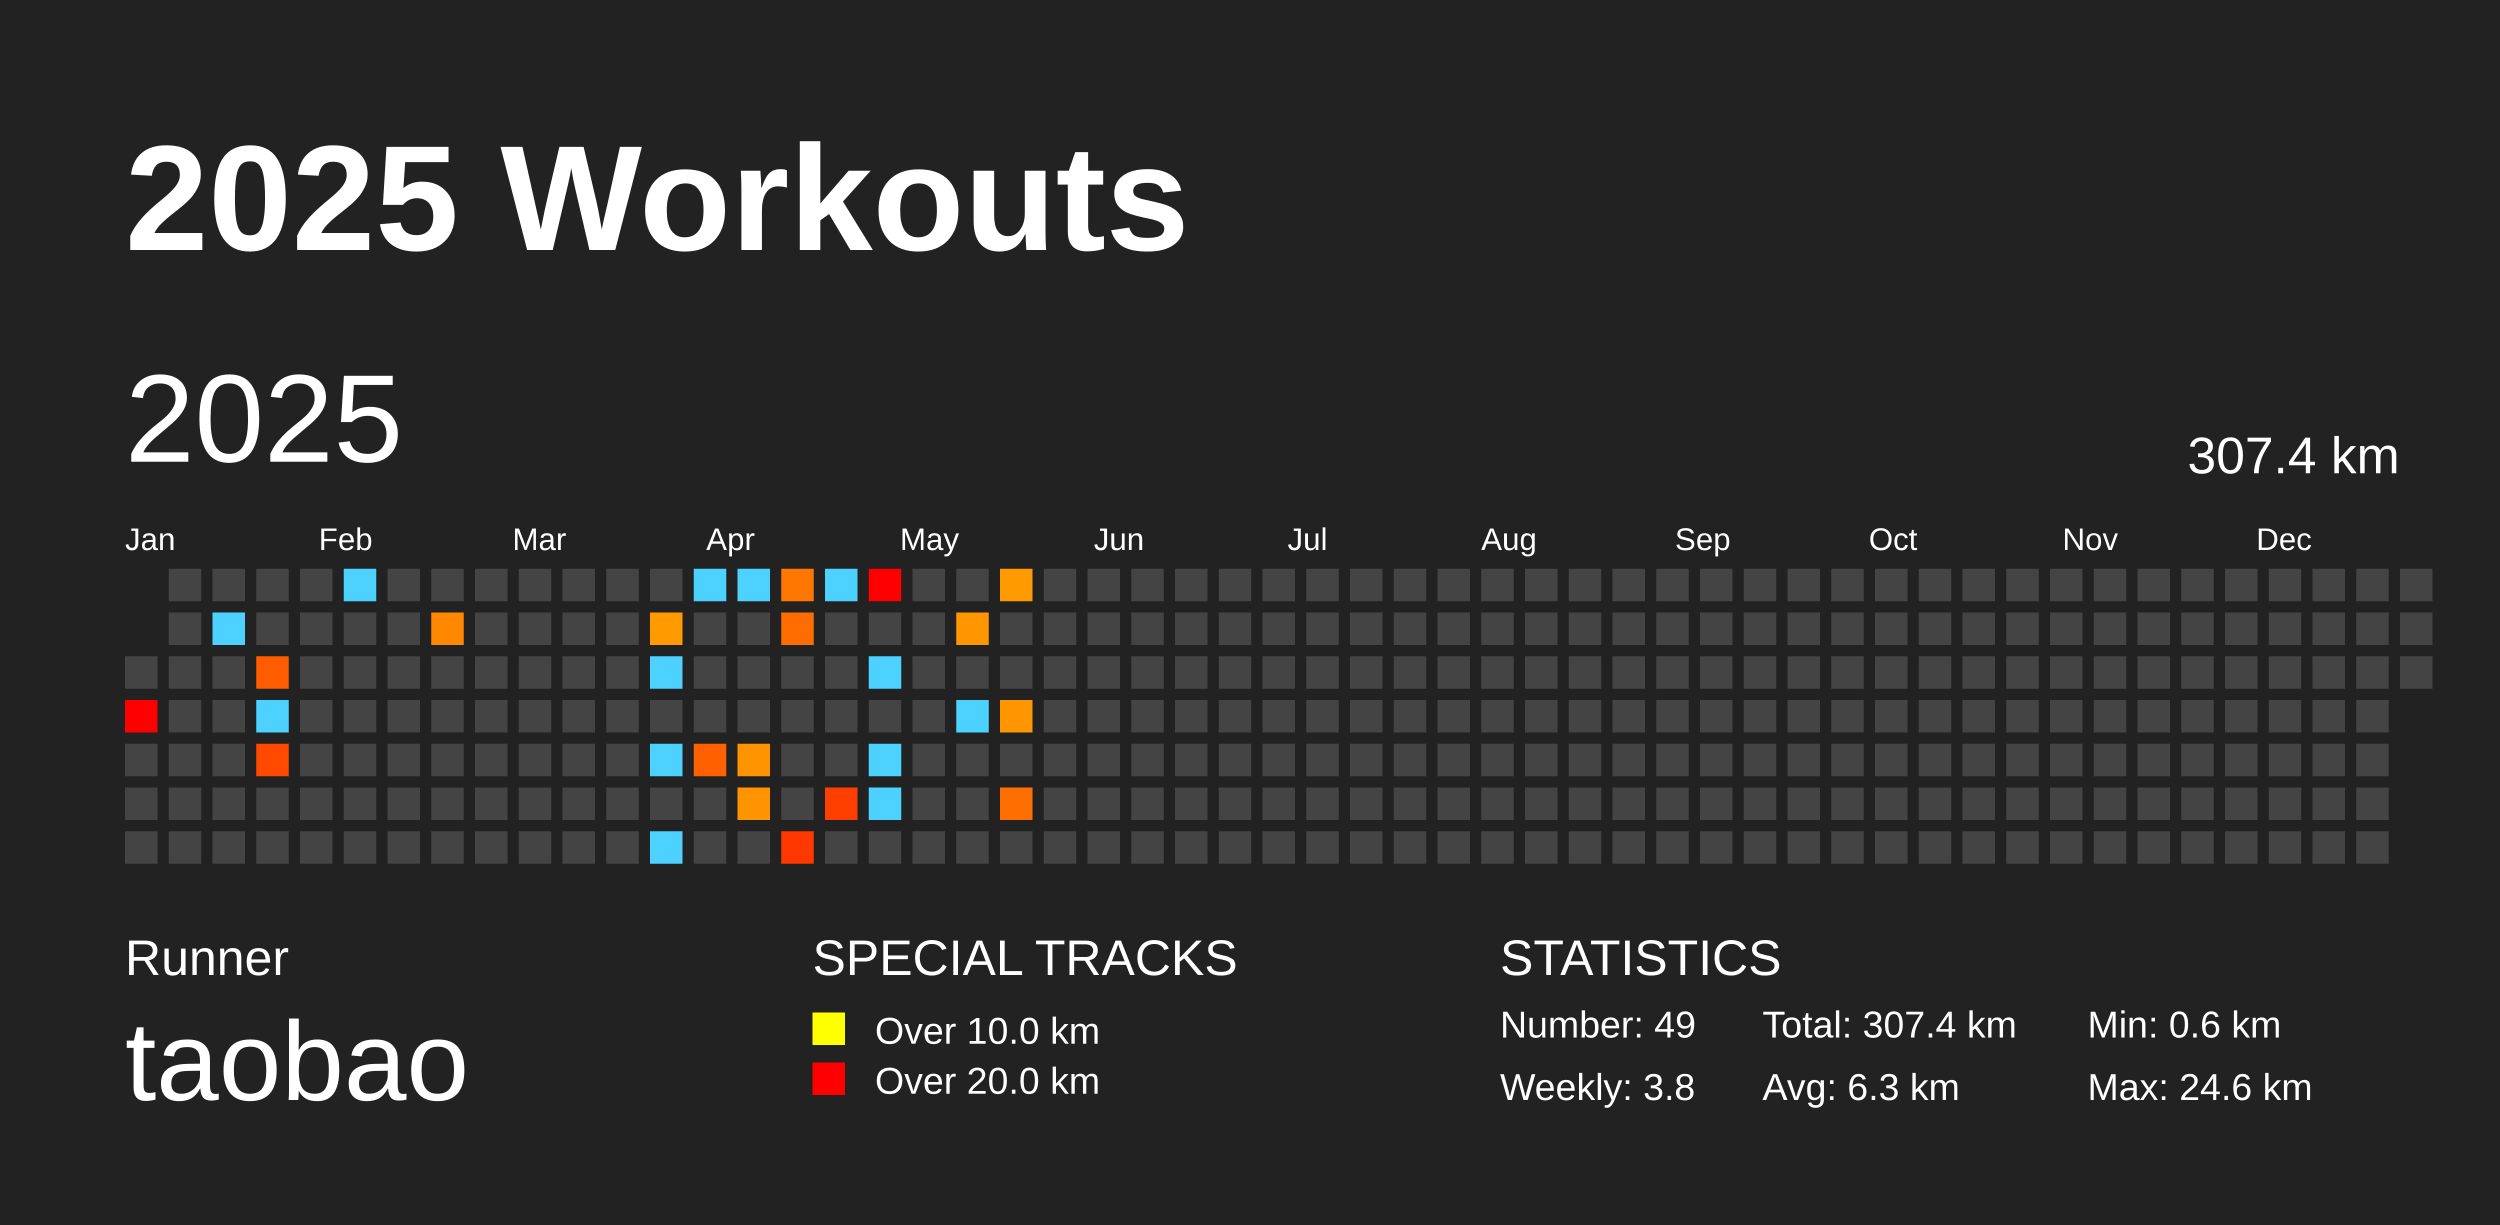
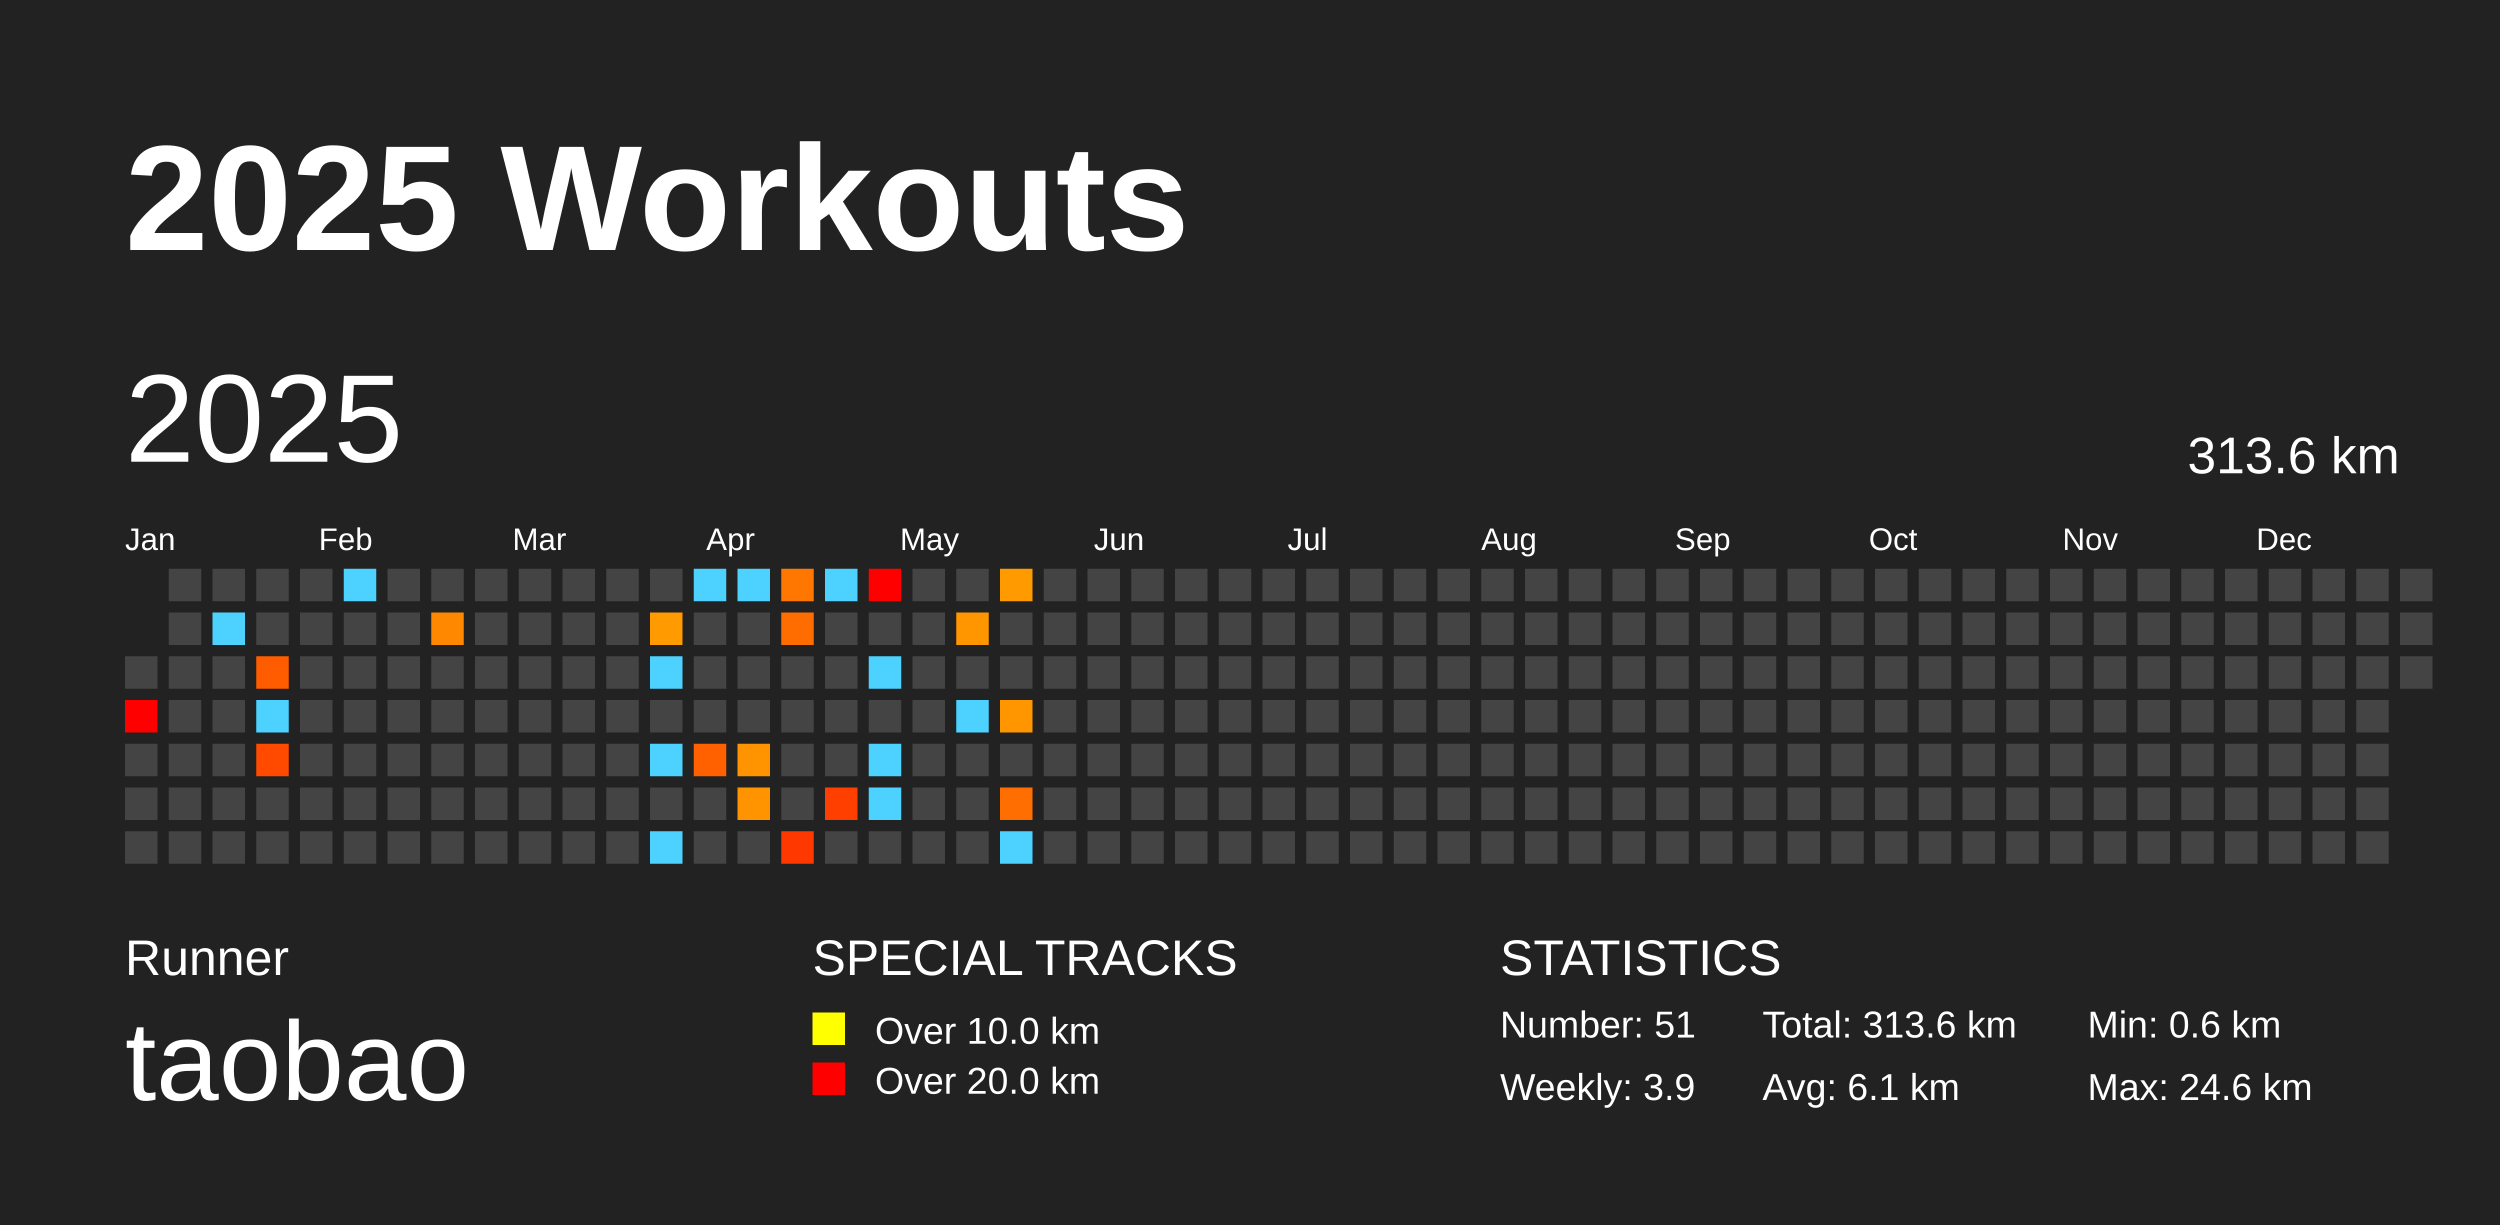
<svg xmlns="http://www.w3.org/2000/svg" baseProfile="full" height="98mm" version="1.1" viewBox="0,0,200,98" width="200mm">
  <defs />
  <rect fill="#222222" height="98" width="200" x="0" y="0" />
  <text fill="#FFFFFF" style="font-size:12px; font-family:Arial; font-weight:bold;" x="10" y="20">2025 Workouts</text>
  <text fill="#FFFFFF" style="font-size:4px; font-family:Arial" x="10" y="78">Runner</text>
  <text fill="#FFFFFF" style="font-size:9px; font-family:Arial" x="10" y="88">taobao</text>
  <text fill="#FFFFFF" style="font-size:4px; font-family:Arial" x="65" y="78">SPECIAL TRACKS</text>
  <rect fill="yellow" height="2.6" width="2.6" x="65" y="81" />
  <text fill="#FFFFFF" style="font-size:3px; font-family:Arial" x="70" y="83.5">Over 10.0 km</text>
  <rect fill="red" height="2.6" width="2.6" x="65" y="85" />
  <text fill="#FFFFFF" style="font-size:3px; font-family:Arial" x="70" y="87.5">Over 20.0 km</text>
  <text fill="#FFFFFF" style="font-size:4px; font-family:Arial" x="120" y="78">STATISTICS</text>
-   <text fill="#FFFFFF" style="font-size:3px; font-family:Arial" x="120" y="83">Number: 49</text>
-   <text fill="#FFFFFF" style="font-size:3px; font-family:Arial" x="120" y="88">Weekly: 3.8</text>
-   <text fill="#FFFFFF" style="font-size:3px; font-family:Arial" x="141" y="83">Total: 307.4 km</text>
-   <text fill="#FFFFFF" style="font-size:3px; font-family:Arial" x="141" y="88">Avg: 6.3 km</text>
+   <text fill="#FFFFFF" style="font-size:3px; font-family:Arial" x="120" y="83">Number: 51</text>
+   <text fill="#FFFFFF" style="font-size:3px; font-family:Arial" x="120" y="88">Weekly: 3.9</text>
+   <text fill="#FFFFFF" style="font-size:3px; font-family:Arial" x="141" y="83">Total: 313.6 km</text>
+   <text fill="#FFFFFF" style="font-size:3px; font-family:Arial" x="141" y="88">Avg: 6.1 km</text>
  <text fill="#FFFFFF" style="font-size:3px; font-family:Arial" x="167" y="83">Min: 0.6 km</text>
  <text fill="#FFFFFF" style="font-size:3px; font-family:Arial" x="167" y="88">Max: 24.6 km</text>
  <text dominant-baseline="hanging" fill="#FFFFFF" style="font-size:10.0px; font-family:Arial;" x="10" y="30">2025</text>
-   <text dominant-baseline="hanging" fill="#FFFFFF" style="font-size:4.125px; font-family:Arial;" x="175" y="35">307.4 km</text>
+   <text dominant-baseline="hanging" fill="#FFFFFF" style="font-size:4.125px; font-family:Arial;" x="175" y="35">313.6 km</text>
  <text fill="#FFFFFF" style="font-size:2.5px; font-family:Arial" x="10.0" y="44">Jan</text>
  <text fill="#FFFFFF" style="font-size:2.5px; font-family:Arial" x="25.5" y="44">Feb</text>
  <text fill="#FFFFFF" style="font-size:2.5px; font-family:Arial" x="41.0" y="44">Mar</text>
  <text fill="#FFFFFF" style="font-size:2.5px; font-family:Arial" x="56.5" y="44">Apr</text>
  <text fill="#FFFFFF" style="font-size:2.5px; font-family:Arial" x="72.0" y="44">May</text>
  <text fill="#FFFFFF" style="font-size:2.5px; font-family:Arial" x="87.5" y="44">Jun</text>
  <text fill="#FFFFFF" style="font-size:2.5px; font-family:Arial" x="103.0" y="44">Jul</text>
  <text fill="#FFFFFF" style="font-size:2.5px; font-family:Arial" x="118.5" y="44">Aug</text>
  <text fill="#FFFFFF" style="font-size:2.5px; font-family:Arial" x="134.0" y="44">Sep</text>
  <text fill="#FFFFFF" style="font-size:2.5px; font-family:Arial" x="149.5" y="44">Oct</text>
  <text fill="#FFFFFF" style="font-size:2.5px; font-family:Arial" x="165.0" y="44">Nov</text>
  <text fill="#FFFFFF" style="font-size:2.5px; font-family:Arial" x="180.5" y="44">Dec</text>
  <rect fill="#444444" height="2.6" width="2.6" x="10.0" y="52.5" />
  <rect fill="red" height="2.6" width="2.6" x="10.0" y="56.0" />
  <rect fill="#444444" height="2.6" width="2.6" x="10.0" y="59.5" />
  <rect fill="#444444" height="2.6" width="2.6" x="10.0" y="63.0" />
  <rect fill="#444444" height="2.6" width="2.6" x="10.0" y="66.5" />
  <rect fill="#444444" height="2.6" width="2.6" x="13.5" y="45.5" />
  <rect fill="#444444" height="2.6" width="2.6" x="13.5" y="49.0" />
  <rect fill="#444444" height="2.6" width="2.6" x="13.5" y="52.5" />
  <rect fill="#444444" height="2.6" width="2.6" x="13.5" y="56.0" />
  <rect fill="#444444" height="2.6" width="2.6" x="13.5" y="59.5" />
  <rect fill="#444444" height="2.6" width="2.6" x="13.5" y="63.0" />
  <rect fill="#444444" height="2.6" width="2.6" x="13.5" y="66.5" />
  <rect fill="#444444" height="2.6" width="2.6" x="17.0" y="45.5" />
  <rect fill="#4dd2ff" height="2.6" width="2.6" x="17.0" y="49.0" />
  <rect fill="#444444" height="2.6" width="2.6" x="17.0" y="52.5" />
  <rect fill="#444444" height="2.6" width="2.6" x="17.0" y="56.0" />
  <rect fill="#444444" height="2.6" width="2.6" x="17.0" y="59.5" />
  <rect fill="#444444" height="2.6" width="2.6" x="17.0" y="63.0" />
  <rect fill="#444444" height="2.6" width="2.6" x="17.0" y="66.5" />
  <rect fill="#444444" height="2.6" width="2.6" x="20.5" y="45.5" />
  <rect fill="#444444" height="2.6" width="2.6" x="20.5" y="49.0" />
  <rect fill="#ff5c00" height="2.6" width="2.6" x="20.5" y="52.5" />
  <rect fill="#4dd2ff" height="2.6" width="2.6" x="20.5" y="56.0" />
  <rect fill="#ff4a00" height="2.6" width="2.6" x="20.5" y="59.5" />
  <rect fill="#444444" height="2.6" width="2.6" x="20.5" y="63.0" />
  <rect fill="#444444" height="2.6" width="2.6" x="20.5" y="66.5" />
  <rect fill="#444444" height="2.6" width="2.6" x="24.0" y="45.5" />
  <rect fill="#444444" height="2.6" width="2.6" x="24.0" y="49.0" />
  <rect fill="#444444" height="2.6" width="2.6" x="24.0" y="52.5" />
  <rect fill="#444444" height="2.6" width="2.6" x="24.0" y="56.0" />
  <rect fill="#444444" height="2.6" width="2.6" x="24.0" y="59.5" />
  <rect fill="#444444" height="2.6" width="2.6" x="24.0" y="63.0" />
  <rect fill="#444444" height="2.6" width="2.6" x="24.0" y="66.5" />
  <rect fill="#4dd2ff" height="2.6" width="2.6" x="27.5" y="45.5" />
  <rect fill="#444444" height="2.6" width="2.6" x="27.5" y="49.0" />
  <rect fill="#444444" height="2.6" width="2.6" x="27.5" y="52.5" />
  <rect fill="#444444" height="2.6" width="2.6" x="27.5" y="56.0" />
  <rect fill="#444444" height="2.6" width="2.6" x="27.5" y="59.5" />
  <rect fill="#444444" height="2.6" width="2.6" x="27.5" y="63.0" />
  <rect fill="#444444" height="2.6" width="2.6" x="27.5" y="66.5" />
  <rect fill="#444444" height="2.6" width="2.6" x="31.0" y="45.5" />
  <rect fill="#444444" height="2.6" width="2.6" x="31.0" y="49.0" />
  <rect fill="#444444" height="2.6" width="2.6" x="31.0" y="52.5" />
  <rect fill="#444444" height="2.6" width="2.6" x="31.0" y="56.0" />
  <rect fill="#444444" height="2.6" width="2.6" x="31.0" y="59.5" />
  <rect fill="#444444" height="2.6" width="2.6" x="31.0" y="63.0" />
  <rect fill="#444444" height="2.6" width="2.6" x="31.0" y="66.5" />
  <rect fill="#444444" height="2.6" width="2.6" x="34.5" y="45.5" />
  <rect fill="#ff8800" height="2.6" width="2.6" x="34.5" y="49.0" />
  <rect fill="#444444" height="2.6" width="2.6" x="34.5" y="52.5" />
  <rect fill="#444444" height="2.6" width="2.6" x="34.5" y="56.0" />
  <rect fill="#444444" height="2.6" width="2.6" x="34.5" y="59.5" />
  <rect fill="#444444" height="2.6" width="2.6" x="34.5" y="63.0" />
  <rect fill="#444444" height="2.6" width="2.6" x="34.5" y="66.5" />
  <rect fill="#444444" height="2.6" width="2.6" x="38.0" y="45.5" />
  <rect fill="#444444" height="2.6" width="2.6" x="38.0" y="49.0" />
  <rect fill="#444444" height="2.6" width="2.6" x="38.0" y="52.5" />
  <rect fill="#444444" height="2.6" width="2.6" x="38.0" y="56.0" />
  <rect fill="#444444" height="2.6" width="2.6" x="38.0" y="59.5" />
  <rect fill="#444444" height="2.6" width="2.6" x="38.0" y="63.0" />
  <rect fill="#444444" height="2.6" width="2.6" x="38.0" y="66.5" />
  <rect fill="#444444" height="2.6" width="2.6" x="41.5" y="45.5" />
  <rect fill="#444444" height="2.6" width="2.6" x="41.5" y="49.0" />
  <rect fill="#444444" height="2.6" width="2.6" x="41.5" y="52.5" />
  <rect fill="#444444" height="2.6" width="2.6" x="41.5" y="56.0" />
  <rect fill="#444444" height="2.6" width="2.6" x="41.5" y="59.5" />
  <rect fill="#444444" height="2.6" width="2.6" x="41.5" y="63.0" />
  <rect fill="#444444" height="2.6" width="2.6" x="41.5" y="66.5" />
  <rect fill="#444444" height="2.6" width="2.6" x="45.0" y="45.5" />
  <rect fill="#444444" height="2.6" width="2.6" x="45.0" y="49.0" />
  <rect fill="#444444" height="2.6" width="2.6" x="45.0" y="52.5" />
  <rect fill="#444444" height="2.6" width="2.6" x="45.0" y="56.0" />
  <rect fill="#444444" height="2.6" width="2.6" x="45.0" y="59.5" />
  <rect fill="#444444" height="2.6" width="2.6" x="45.0" y="63.0" />
  <rect fill="#444444" height="2.6" width="2.6" x="45.0" y="66.5" />
  <rect fill="#444444" height="2.6" width="2.6" x="48.5" y="45.5" />
  <rect fill="#444444" height="2.6" width="2.6" x="48.5" y="49.0" />
  <rect fill="#444444" height="2.6" width="2.6" x="48.5" y="52.5" />
  <rect fill="#444444" height="2.6" width="2.6" x="48.5" y="56.0" />
  <rect fill="#444444" height="2.6" width="2.6" x="48.5" y="59.5" />
  <rect fill="#444444" height="2.6" width="2.6" x="48.5" y="63.0" />
  <rect fill="#444444" height="2.6" width="2.6" x="48.5" y="66.5" />
  <rect fill="#444444" height="2.6" width="2.6" x="52.0" y="45.5" />
  <rect fill="#ff9a00" height="2.6" width="2.6" x="52.0" y="49.0" />
  <rect fill="#4dd2ff" height="2.6" width="2.6" x="52.0" y="52.5" />
  <rect fill="#444444" height="2.6" width="2.6" x="52.0" y="56.0" />
  <rect fill="#4dd2ff" height="2.6" width="2.6" x="52.0" y="59.5" />
  <rect fill="#444444" height="2.6" width="2.6" x="52.0" y="63.0" />
  <rect fill="#4dd2ff" height="2.6" width="2.6" x="52.0" y="66.5" />
  <rect fill="#4dd2ff" height="2.6" width="2.6" x="55.5" y="45.5" />
  <rect fill="#444444" height="2.6" width="2.6" x="55.5" y="49.0" />
  <rect fill="#444444" height="2.6" width="2.6" x="55.5" y="52.5" />
  <rect fill="#444444" height="2.6" width="2.6" x="55.5" y="56.0" />
  <rect fill="#ff6100" height="2.6" width="2.6" x="55.5" y="59.5" />
  <rect fill="#444444" height="2.6" width="2.6" x="55.5" y="63.0" />
  <rect fill="#444444" height="2.6" width="2.6" x="55.5" y="66.5" />
  <rect fill="#4dd2ff" height="2.6" width="2.6" x="59.0" y="45.5" />
  <rect fill="#444444" height="2.6" width="2.6" x="59.0" y="49.0" />
  <rect fill="#444444" height="2.6" width="2.6" x="59.0" y="52.5" />
  <rect fill="#444444" height="2.6" width="2.6" x="59.0" y="56.0" />
  <rect fill="#ff9300" height="2.6" width="2.6" x="59.0" y="59.5" />
  <rect fill="#ff9300" height="2.6" width="2.6" x="59.0" y="63.0" />
  <rect fill="#444444" height="2.6" width="2.6" x="59.0" y="66.5" />
  <rect fill="#ff7600" height="2.6" width="2.6" x="62.5" y="45.5" />
  <rect fill="#ff6c00" height="2.6" width="2.6" x="62.5" y="49.0" />
  <rect fill="#444444" height="2.6" width="2.6" x="62.5" y="52.5" />
  <rect fill="#444444" height="2.6" width="2.6" x="62.5" y="56.0" />
  <rect fill="#444444" height="2.6" width="2.6" x="62.5" y="59.5" />
  <rect fill="#444444" height="2.6" width="2.6" x="62.5" y="63.0" />
  <rect fill="#ff3800" height="2.6" width="2.6" x="62.5" y="66.5" />
  <rect fill="#4dd2ff" height="2.6" width="2.6" x="66.0" y="45.5" />
  <rect fill="#444444" height="2.6" width="2.6" x="66.0" y="49.0" />
  <rect fill="#444444" height="2.6" width="2.6" x="66.0" y="52.5" />
  <rect fill="#444444" height="2.6" width="2.6" x="66.0" y="56.0" />
  <rect fill="#444444" height="2.6" width="2.6" x="66.0" y="59.5" />
  <rect fill="#ff3f00" height="2.6" width="2.6" x="66.0" y="63.0" />
  <rect fill="#444444" height="2.6" width="2.6" x="66.0" y="66.5" />
  <rect fill="red" height="2.6" width="2.6" x="69.5" y="45.5" />
  <rect fill="#444444" height="2.6" width="2.6" x="69.5" y="49.0" />
  <rect fill="#4dd2ff" height="2.6" width="2.6" x="69.5" y="52.5" />
  <rect fill="#444444" height="2.6" width="2.6" x="69.5" y="56.0" />
  <rect fill="#4dd2ff" height="2.6" width="2.6" x="69.5" y="59.5" />
  <rect fill="#4dd2ff" height="2.6" width="2.6" x="69.5" y="63.0" />
  <rect fill="#444444" height="2.6" width="2.6" x="69.5" y="66.5" />
  <rect fill="#444444" height="2.6" width="2.6" x="73.0" y="45.5" />
  <rect fill="#444444" height="2.6" width="2.6" x="73.0" y="49.0" />
  <rect fill="#444444" height="2.6" width="2.6" x="73.0" y="52.5" />
  <rect fill="#444444" height="2.6" width="2.6" x="73.0" y="56.0" />
  <rect fill="#444444" height="2.6" width="2.6" x="73.0" y="59.5" />
  <rect fill="#444444" height="2.6" width="2.6" x="73.0" y="63.0" />
  <rect fill="#444444" height="2.6" width="2.6" x="73.0" y="66.5" />
  <rect fill="#444444" height="2.6" width="2.6" x="76.5" y="45.5" />
  <rect fill="#ff9600" height="2.6" width="2.6" x="76.5" y="49.0" />
  <rect fill="#444444" height="2.6" width="2.6" x="76.5" y="52.5" />
  <rect fill="#4dd2ff" height="2.6" width="2.6" x="76.5" y="56.0" />
  <rect fill="#444444" height="2.6" width="2.6" x="76.5" y="59.5" />
  <rect fill="#444444" height="2.6" width="2.6" x="76.5" y="63.0" />
  <rect fill="#444444" height="2.6" width="2.6" x="76.5" y="66.5" />
  <rect fill="#ff9a00" height="2.6" width="2.6" x="80.0" y="45.5" />
  <rect fill="#444444" height="2.6" width="2.6" x="80.0" y="49.0" />
  <rect fill="#444444" height="2.6" width="2.6" x="80.0" y="52.5" />
  <rect fill="#ff9600" height="2.6" width="2.6" x="80.0" y="56.0" />
  <rect fill="#444444" height="2.6" width="2.6" x="80.0" y="59.5" />
  <rect fill="#ff6e00" height="2.6" width="2.6" x="80.0" y="63.0" />
-   <rect fill="#444444" height="2.6" width="2.6" x="80.0" y="66.5" />
+   <rect fill="#4dd2ff" height="2.6" width="2.6" x="80.0" y="66.5" />
  <rect fill="#444444" height="2.6" width="2.6" x="83.5" y="45.5" />
  <rect fill="#444444" height="2.6" width="2.6" x="83.5" y="49.0" />
  <rect fill="#444444" height="2.6" width="2.6" x="83.5" y="52.5" />
  <rect fill="#444444" height="2.6" width="2.6" x="83.5" y="56.0" />
  <rect fill="#444444" height="2.6" width="2.6" x="83.5" y="59.5" />
  <rect fill="#444444" height="2.6" width="2.6" x="83.5" y="63.0" />
  <rect fill="#444444" height="2.6" width="2.6" x="83.5" y="66.5" />
  <rect fill="#444444" height="2.6" width="2.6" x="87.0" y="45.5" />
  <rect fill="#444444" height="2.6" width="2.6" x="87.0" y="49.0" />
  <rect fill="#444444" height="2.6" width="2.6" x="87.0" y="52.5" />
  <rect fill="#444444" height="2.6" width="2.6" x="87.0" y="56.0" />
  <rect fill="#444444" height="2.6" width="2.6" x="87.0" y="59.5" />
  <rect fill="#444444" height="2.6" width="2.6" x="87.0" y="63.0" />
  <rect fill="#444444" height="2.6" width="2.6" x="87.0" y="66.5" />
  <rect fill="#444444" height="2.6" width="2.6" x="90.5" y="45.5" />
  <rect fill="#444444" height="2.6" width="2.6" x="90.5" y="49.0" />
  <rect fill="#444444" height="2.6" width="2.6" x="90.5" y="52.5" />
  <rect fill="#444444" height="2.6" width="2.6" x="90.5" y="56.0" />
  <rect fill="#444444" height="2.6" width="2.6" x="90.5" y="59.5" />
  <rect fill="#444444" height="2.6" width="2.6" x="90.5" y="63.0" />
  <rect fill="#444444" height="2.6" width="2.6" x="90.5" y="66.5" />
  <rect fill="#444444" height="2.6" width="2.6" x="94.0" y="45.5" />
  <rect fill="#444444" height="2.6" width="2.6" x="94.0" y="49.0" />
  <rect fill="#444444" height="2.6" width="2.6" x="94.0" y="52.5" />
  <rect fill="#444444" height="2.6" width="2.6" x="94.0" y="56.0" />
  <rect fill="#444444" height="2.6" width="2.6" x="94.0" y="59.5" />
  <rect fill="#444444" height="2.6" width="2.6" x="94.0" y="63.0" />
  <rect fill="#444444" height="2.6" width="2.6" x="94.0" y="66.5" />
  <rect fill="#444444" height="2.6" width="2.6" x="97.5" y="45.5" />
  <rect fill="#444444" height="2.6" width="2.6" x="97.5" y="49.0" />
  <rect fill="#444444" height="2.6" width="2.6" x="97.5" y="52.5" />
  <rect fill="#444444" height="2.6" width="2.6" x="97.5" y="56.0" />
  <rect fill="#444444" height="2.6" width="2.6" x="97.5" y="59.5" />
  <rect fill="#444444" height="2.6" width="2.6" x="97.5" y="63.0" />
  <rect fill="#444444" height="2.6" width="2.6" x="97.5" y="66.5" />
  <rect fill="#444444" height="2.6" width="2.6" x="101.0" y="45.5" />
  <rect fill="#444444" height="2.6" width="2.6" x="101.0" y="49.0" />
  <rect fill="#444444" height="2.6" width="2.6" x="101.0" y="52.5" />
  <rect fill="#444444" height="2.6" width="2.6" x="101.0" y="56.0" />
  <rect fill="#444444" height="2.6" width="2.6" x="101.0" y="59.5" />
  <rect fill="#444444" height="2.6" width="2.6" x="101.0" y="63.0" />
  <rect fill="#444444" height="2.6" width="2.6" x="101.0" y="66.5" />
  <rect fill="#444444" height="2.6" width="2.6" x="104.5" y="45.5" />
  <rect fill="#444444" height="2.6" width="2.6" x="104.5" y="49.0" />
  <rect fill="#444444" height="2.6" width="2.6" x="104.5" y="52.5" />
  <rect fill="#444444" height="2.6" width="2.6" x="104.5" y="56.0" />
  <rect fill="#444444" height="2.6" width="2.6" x="104.5" y="59.5" />
  <rect fill="#444444" height="2.6" width="2.6" x="104.5" y="63.0" />
  <rect fill="#444444" height="2.6" width="2.6" x="104.5" y="66.5" />
  <rect fill="#444444" height="2.6" width="2.6" x="108.0" y="45.5" />
  <rect fill="#444444" height="2.6" width="2.6" x="108.0" y="49.0" />
  <rect fill="#444444" height="2.6" width="2.6" x="108.0" y="52.5" />
  <rect fill="#444444" height="2.6" width="2.6" x="108.0" y="56.0" />
  <rect fill="#444444" height="2.6" width="2.6" x="108.0" y="59.5" />
  <rect fill="#444444" height="2.6" width="2.6" x="108.0" y="63.0" />
  <rect fill="#444444" height="2.6" width="2.6" x="108.0" y="66.5" />
  <rect fill="#444444" height="2.6" width="2.6" x="111.5" y="45.5" />
  <rect fill="#444444" height="2.6" width="2.6" x="111.5" y="49.0" />
  <rect fill="#444444" height="2.6" width="2.6" x="111.5" y="52.5" />
  <rect fill="#444444" height="2.6" width="2.6" x="111.5" y="56.0" />
  <rect fill="#444444" height="2.6" width="2.6" x="111.5" y="59.5" />
  <rect fill="#444444" height="2.6" width="2.6" x="111.5" y="63.0" />
  <rect fill="#444444" height="2.6" width="2.6" x="111.5" y="66.5" />
  <rect fill="#444444" height="2.6" width="2.6" x="115.0" y="45.5" />
  <rect fill="#444444" height="2.6" width="2.6" x="115.0" y="49.0" />
  <rect fill="#444444" height="2.6" width="2.6" x="115.0" y="52.5" />
  <rect fill="#444444" height="2.6" width="2.6" x="115.0" y="56.0" />
  <rect fill="#444444" height="2.6" width="2.6" x="115.0" y="59.5" />
  <rect fill="#444444" height="2.6" width="2.6" x="115.0" y="63.0" />
  <rect fill="#444444" height="2.6" width="2.6" x="115.0" y="66.5" />
  <rect fill="#444444" height="2.6" width="2.6" x="118.5" y="45.5" />
  <rect fill="#444444" height="2.6" width="2.6" x="118.5" y="49.0" />
  <rect fill="#444444" height="2.6" width="2.6" x="118.5" y="52.5" />
  <rect fill="#444444" height="2.6" width="2.6" x="118.5" y="56.0" />
  <rect fill="#444444" height="2.6" width="2.6" x="118.5" y="59.5" />
  <rect fill="#444444" height="2.6" width="2.6" x="118.5" y="63.0" />
  <rect fill="#444444" height="2.6" width="2.6" x="118.5" y="66.5" />
  <rect fill="#444444" height="2.6" width="2.6" x="122.0" y="45.5" />
  <rect fill="#444444" height="2.6" width="2.6" x="122.0" y="49.0" />
  <rect fill="#444444" height="2.6" width="2.6" x="122.0" y="52.5" />
  <rect fill="#444444" height="2.6" width="2.6" x="122.0" y="56.0" />
  <rect fill="#444444" height="2.6" width="2.6" x="122.0" y="59.5" />
  <rect fill="#444444" height="2.6" width="2.6" x="122.0" y="63.0" />
  <rect fill="#444444" height="2.6" width="2.6" x="122.0" y="66.5" />
  <rect fill="#444444" height="2.6" width="2.6" x="125.5" y="45.5" />
  <rect fill="#444444" height="2.6" width="2.6" x="125.5" y="49.0" />
  <rect fill="#444444" height="2.6" width="2.6" x="125.5" y="52.5" />
  <rect fill="#444444" height="2.6" width="2.6" x="125.5" y="56.0" />
  <rect fill="#444444" height="2.6" width="2.6" x="125.5" y="59.5" />
  <rect fill="#444444" height="2.6" width="2.6" x="125.5" y="63.0" />
  <rect fill="#444444" height="2.6" width="2.6" x="125.5" y="66.5" />
  <rect fill="#444444" height="2.6" width="2.6" x="129.0" y="45.5" />
  <rect fill="#444444" height="2.6" width="2.6" x="129.0" y="49.0" />
  <rect fill="#444444" height="2.6" width="2.6" x="129.0" y="52.5" />
  <rect fill="#444444" height="2.6" width="2.6" x="129.0" y="56.0" />
  <rect fill="#444444" height="2.6" width="2.6" x="129.0" y="59.5" />
  <rect fill="#444444" height="2.6" width="2.6" x="129.0" y="63.0" />
  <rect fill="#444444" height="2.6" width="2.6" x="129.0" y="66.5" />
  <rect fill="#444444" height="2.6" width="2.6" x="132.5" y="45.5" />
  <rect fill="#444444" height="2.6" width="2.6" x="132.5" y="49.0" />
  <rect fill="#444444" height="2.6" width="2.6" x="132.5" y="52.5" />
  <rect fill="#444444" height="2.6" width="2.6" x="132.5" y="56.0" />
  <rect fill="#444444" height="2.6" width="2.6" x="132.5" y="59.5" />
  <rect fill="#444444" height="2.6" width="2.6" x="132.5" y="63.0" />
  <rect fill="#444444" height="2.6" width="2.6" x="132.5" y="66.5" />
  <rect fill="#444444" height="2.6" width="2.6" x="136.0" y="45.5" />
  <rect fill="#444444" height="2.6" width="2.6" x="136.0" y="49.0" />
  <rect fill="#444444" height="2.6" width="2.6" x="136.0" y="52.5" />
  <rect fill="#444444" height="2.6" width="2.6" x="136.0" y="56.0" />
  <rect fill="#444444" height="2.6" width="2.6" x="136.0" y="59.5" />
  <rect fill="#444444" height="2.6" width="2.6" x="136.0" y="63.0" />
  <rect fill="#444444" height="2.6" width="2.6" x="136.0" y="66.5" />
  <rect fill="#444444" height="2.6" width="2.6" x="139.5" y="45.5" />
  <rect fill="#444444" height="2.6" width="2.6" x="139.5" y="49.0" />
  <rect fill="#444444" height="2.6" width="2.6" x="139.5" y="52.5" />
  <rect fill="#444444" height="2.6" width="2.6" x="139.5" y="56.0" />
  <rect fill="#444444" height="2.6" width="2.6" x="139.5" y="59.5" />
  <rect fill="#444444" height="2.6" width="2.6" x="139.5" y="63.0" />
  <rect fill="#444444" height="2.6" width="2.6" x="139.5" y="66.5" />
  <rect fill="#444444" height="2.6" width="2.6" x="143.0" y="45.5" />
  <rect fill="#444444" height="2.6" width="2.6" x="143.0" y="49.0" />
  <rect fill="#444444" height="2.6" width="2.6" x="143.0" y="52.5" />
  <rect fill="#444444" height="2.6" width="2.6" x="143.0" y="56.0" />
  <rect fill="#444444" height="2.6" width="2.6" x="143.0" y="59.5" />
  <rect fill="#444444" height="2.6" width="2.6" x="143.0" y="63.0" />
  <rect fill="#444444" height="2.6" width="2.6" x="143.0" y="66.5" />
  <rect fill="#444444" height="2.6" width="2.6" x="146.5" y="45.5" />
  <rect fill="#444444" height="2.6" width="2.6" x="146.5" y="49.0" />
  <rect fill="#444444" height="2.6" width="2.6" x="146.5" y="52.5" />
  <rect fill="#444444" height="2.6" width="2.6" x="146.5" y="56.0" />
  <rect fill="#444444" height="2.6" width="2.6" x="146.5" y="59.5" />
  <rect fill="#444444" height="2.6" width="2.6" x="146.5" y="63.0" />
  <rect fill="#444444" height="2.6" width="2.6" x="146.5" y="66.5" />
  <rect fill="#444444" height="2.6" width="2.6" x="150.0" y="45.5" />
  <rect fill="#444444" height="2.6" width="2.6" x="150.0" y="49.0" />
  <rect fill="#444444" height="2.6" width="2.6" x="150.0" y="52.5" />
  <rect fill="#444444" height="2.6" width="2.6" x="150.0" y="56.0" />
  <rect fill="#444444" height="2.6" width="2.6" x="150.0" y="59.5" />
  <rect fill="#444444" height="2.6" width="2.6" x="150.0" y="63.0" />
  <rect fill="#444444" height="2.6" width="2.6" x="150.0" y="66.5" />
  <rect fill="#444444" height="2.6" width="2.6" x="153.5" y="45.5" />
  <rect fill="#444444" height="2.6" width="2.6" x="153.5" y="49.0" />
  <rect fill="#444444" height="2.6" width="2.6" x="153.5" y="52.5" />
  <rect fill="#444444" height="2.6" width="2.6" x="153.5" y="56.0" />
  <rect fill="#444444" height="2.6" width="2.6" x="153.5" y="59.5" />
  <rect fill="#444444" height="2.6" width="2.6" x="153.5" y="63.0" />
  <rect fill="#444444" height="2.6" width="2.6" x="153.5" y="66.5" />
  <rect fill="#444444" height="2.6" width="2.6" x="157.0" y="45.5" />
  <rect fill="#444444" height="2.6" width="2.6" x="157.0" y="49.0" />
  <rect fill="#444444" height="2.6" width="2.6" x="157.0" y="52.5" />
  <rect fill="#444444" height="2.6" width="2.6" x="157.0" y="56.0" />
  <rect fill="#444444" height="2.6" width="2.6" x="157.0" y="59.5" />
  <rect fill="#444444" height="2.6" width="2.6" x="157.0" y="63.0" />
  <rect fill="#444444" height="2.6" width="2.6" x="157.0" y="66.5" />
  <rect fill="#444444" height="2.6" width="2.6" x="160.5" y="45.5" />
  <rect fill="#444444" height="2.6" width="2.6" x="160.5" y="49.0" />
  <rect fill="#444444" height="2.6" width="2.6" x="160.5" y="52.5" />
  <rect fill="#444444" height="2.6" width="2.6" x="160.5" y="56.0" />
  <rect fill="#444444" height="2.6" width="2.6" x="160.5" y="59.5" />
  <rect fill="#444444" height="2.6" width="2.6" x="160.5" y="63.0" />
  <rect fill="#444444" height="2.6" width="2.6" x="160.5" y="66.5" />
  <rect fill="#444444" height="2.6" width="2.6" x="164.0" y="45.5" />
  <rect fill="#444444" height="2.6" width="2.6" x="164.0" y="49.0" />
  <rect fill="#444444" height="2.6" width="2.6" x="164.0" y="52.5" />
  <rect fill="#444444" height="2.6" width="2.6" x="164.0" y="56.0" />
  <rect fill="#444444" height="2.6" width="2.6" x="164.0" y="59.5" />
  <rect fill="#444444" height="2.6" width="2.6" x="164.0" y="63.0" />
  <rect fill="#444444" height="2.6" width="2.6" x="164.0" y="66.5" />
  <rect fill="#444444" height="2.6" width="2.6" x="167.5" y="45.5" />
  <rect fill="#444444" height="2.6" width="2.6" x="167.5" y="49.0" />
  <rect fill="#444444" height="2.6" width="2.6" x="167.5" y="52.5" />
  <rect fill="#444444" height="2.6" width="2.6" x="167.5" y="56.0" />
  <rect fill="#444444" height="2.6" width="2.6" x="167.5" y="59.5" />
  <rect fill="#444444" height="2.6" width="2.6" x="167.5" y="63.0" />
  <rect fill="#444444" height="2.6" width="2.6" x="167.5" y="66.5" />
  <rect fill="#444444" height="2.6" width="2.6" x="171.0" y="45.5" />
  <rect fill="#444444" height="2.6" width="2.6" x="171.0" y="49.0" />
  <rect fill="#444444" height="2.6" width="2.6" x="171.0" y="52.5" />
  <rect fill="#444444" height="2.6" width="2.6" x="171.0" y="56.0" />
  <rect fill="#444444" height="2.6" width="2.6" x="171.0" y="59.5" />
  <rect fill="#444444" height="2.6" width="2.6" x="171.0" y="63.0" />
  <rect fill="#444444" height="2.6" width="2.6" x="171.0" y="66.5" />
  <rect fill="#444444" height="2.6" width="2.6" x="174.5" y="45.5" />
  <rect fill="#444444" height="2.6" width="2.6" x="174.5" y="49.0" />
  <rect fill="#444444" height="2.6" width="2.6" x="174.5" y="52.5" />
  <rect fill="#444444" height="2.6" width="2.6" x="174.5" y="56.0" />
  <rect fill="#444444" height="2.6" width="2.6" x="174.5" y="59.5" />
  <rect fill="#444444" height="2.6" width="2.6" x="174.5" y="63.0" />
  <rect fill="#444444" height="2.6" width="2.6" x="174.5" y="66.5" />
  <rect fill="#444444" height="2.6" width="2.6" x="178.0" y="45.5" />
  <rect fill="#444444" height="2.6" width="2.6" x="178.0" y="49.0" />
  <rect fill="#444444" height="2.6" width="2.6" x="178.0" y="52.5" />
  <rect fill="#444444" height="2.6" width="2.6" x="178.0" y="56.0" />
  <rect fill="#444444" height="2.6" width="2.6" x="178.0" y="59.5" />
  <rect fill="#444444" height="2.6" width="2.6" x="178.0" y="63.0" />
  <rect fill="#444444" height="2.6" width="2.6" x="178.0" y="66.5" />
  <rect fill="#444444" height="2.6" width="2.6" x="181.5" y="45.5" />
  <rect fill="#444444" height="2.6" width="2.6" x="181.5" y="49.0" />
  <rect fill="#444444" height="2.6" width="2.6" x="181.5" y="52.5" />
  <rect fill="#444444" height="2.6" width="2.6" x="181.5" y="56.0" />
  <rect fill="#444444" height="2.6" width="2.6" x="181.5" y="59.5" />
  <rect fill="#444444" height="2.6" width="2.6" x="181.5" y="63.0" />
  <rect fill="#444444" height="2.6" width="2.6" x="181.5" y="66.5" />
  <rect fill="#444444" height="2.6" width="2.6" x="185.0" y="45.5" />
  <rect fill="#444444" height="2.6" width="2.6" x="185.0" y="49.0" />
  <rect fill="#444444" height="2.6" width="2.6" x="185.0" y="52.5" />
  <rect fill="#444444" height="2.6" width="2.6" x="185.0" y="56.0" />
  <rect fill="#444444" height="2.6" width="2.6" x="185.0" y="59.5" />
  <rect fill="#444444" height="2.6" width="2.6" x="185.0" y="63.0" />
  <rect fill="#444444" height="2.6" width="2.6" x="185.0" y="66.5" />
  <rect fill="#444444" height="2.6" width="2.6" x="188.5" y="45.5" />
  <rect fill="#444444" height="2.6" width="2.6" x="188.5" y="49.0" />
  <rect fill="#444444" height="2.6" width="2.6" x="188.5" y="52.5" />
  <rect fill="#444444" height="2.6" width="2.6" x="188.5" y="56.0" />
  <rect fill="#444444" height="2.6" width="2.6" x="188.5" y="59.5" />
  <rect fill="#444444" height="2.6" width="2.6" x="188.5" y="63.0" />
  <rect fill="#444444" height="2.6" width="2.6" x="188.5" y="66.5" />
  <rect fill="#444444" height="2.6" width="2.6" x="192.0" y="45.5" />
  <rect fill="#444444" height="2.6" width="2.6" x="192.0" y="49.0" />
  <rect fill="#444444" height="2.6" width="2.6" x="192.0" y="52.5" />
</svg>
